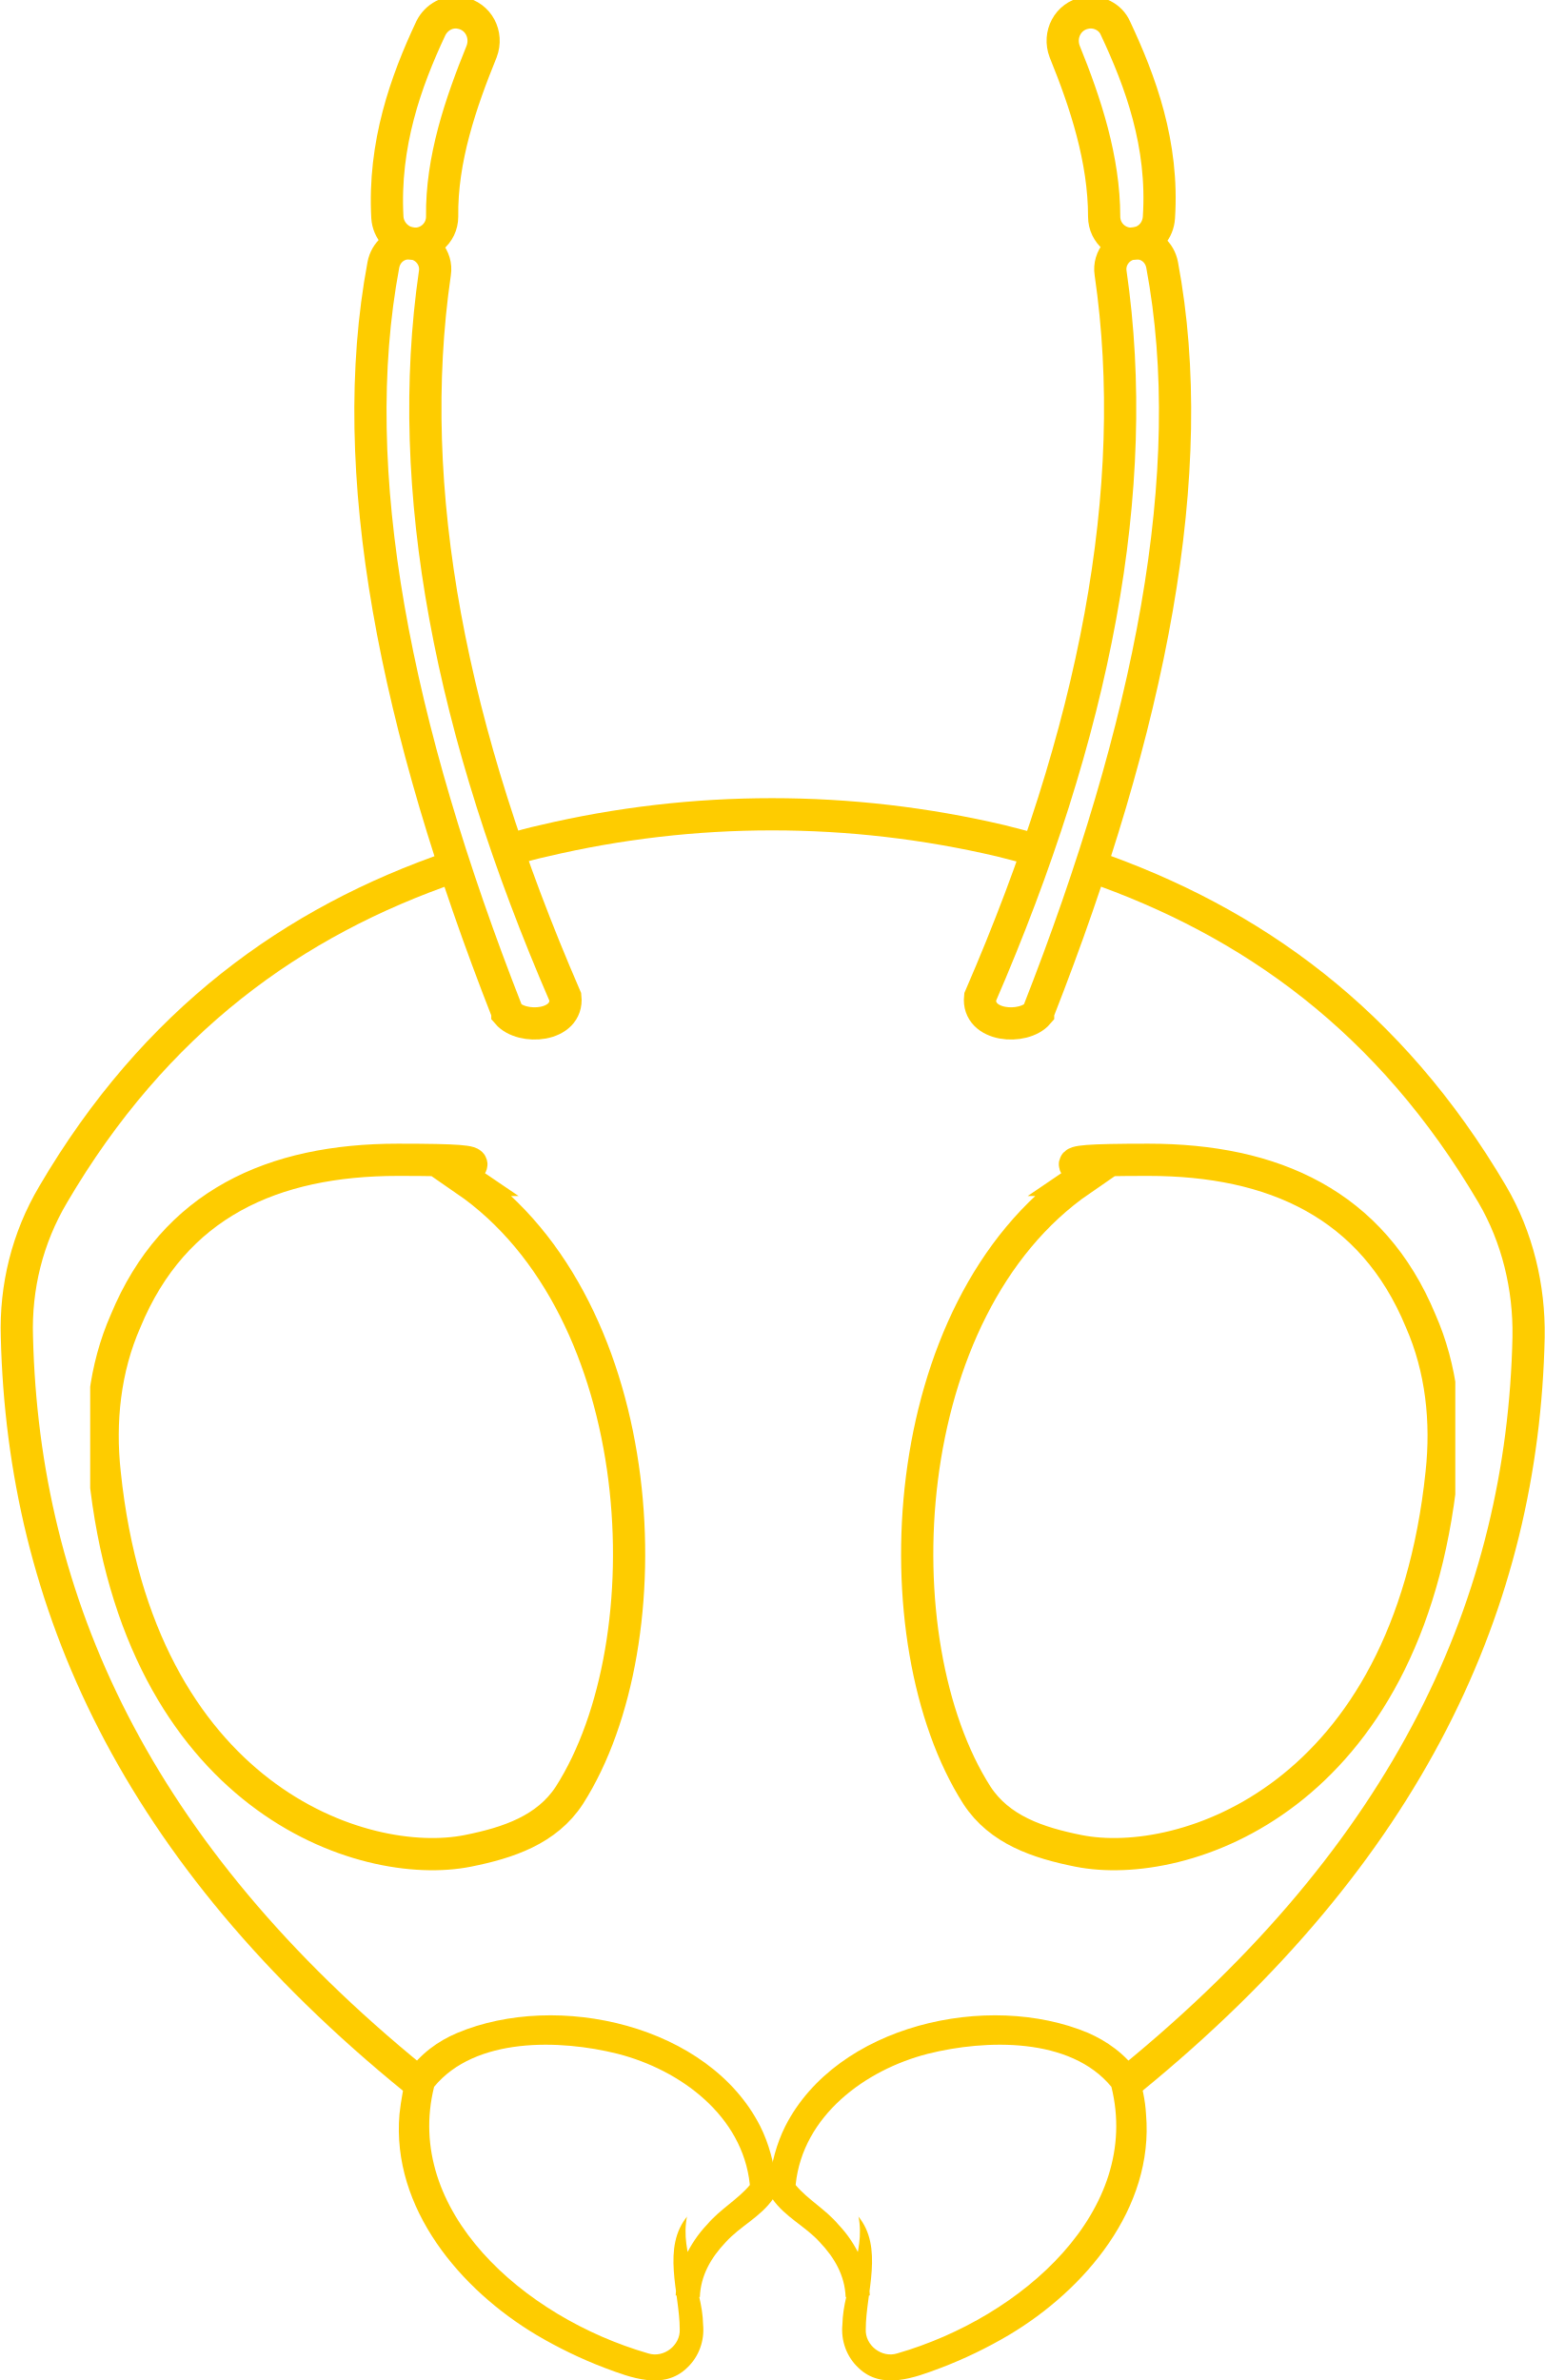
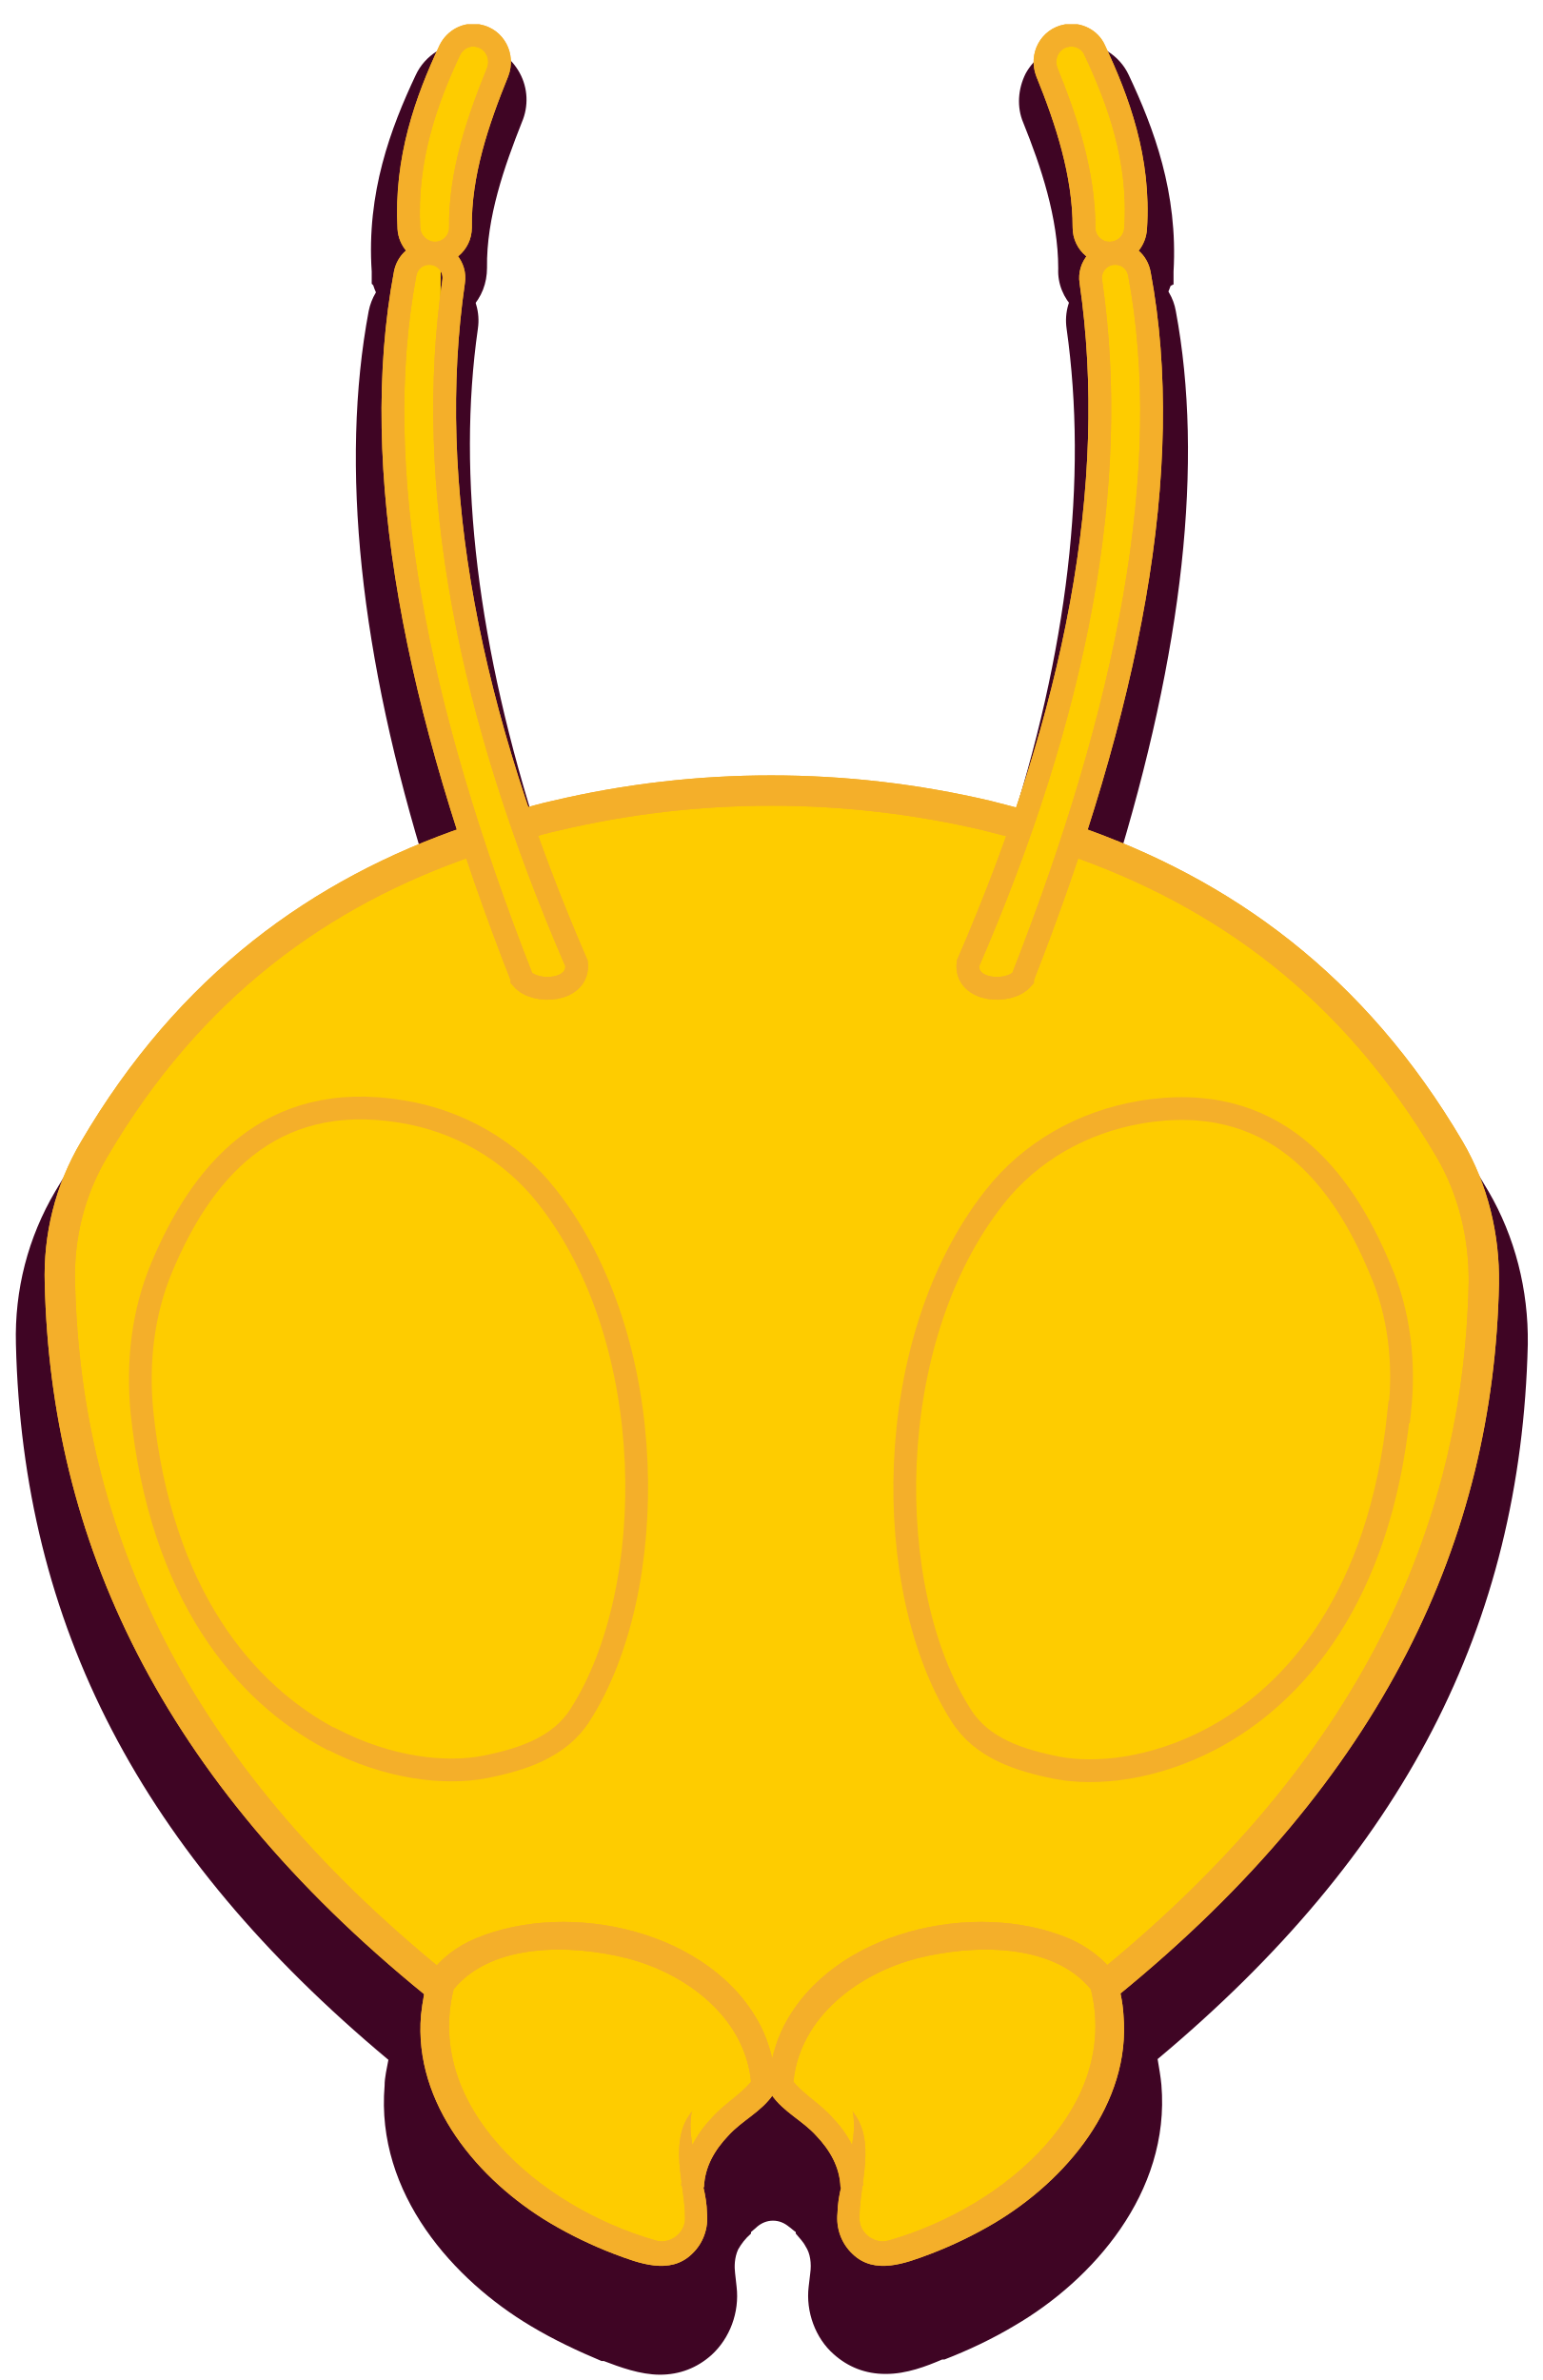
- <svg xmlns="http://www.w3.org/2000/svg" id="Capa_2" version="1.1" viewBox="0 0 191.8 295.5">
+ <svg xmlns="http://www.w3.org/2000/svg" version="1.1" viewBox="0 0 203.4 313.7">
  <defs>
    <style>
      .st0 {
        fill: #fecc00;
      }

-       .st1, .st2 {
+       .st1 {
+         stroke-width: 3px;
+       }
+ 
+       .st1, .st2, .st3 {
        fill: none;
      }

-       .st3 {
+       .st1, .st3 {
+         stroke: #f4af2a;
+         stroke-miterlimit: 10;
+       }
+ 
+       .st4 {
        clip-path: url(#clippath-1);
      }

-       .st2 {
-         stroke: #fecc00;
-         stroke-miterlimit: 10;
+       .st5 {
+         fill: #f4af2a;
+       }
+ 
+       .st6 {
+         fill: #3f0524;
+       }
+ 
+       .st7 {
+         clip-path: url(#clippath-3);
+       }
+ 
+       .st3 {
        stroke-width: 4px;
      }

-       .st4 {
+       .st8 {
+         clip-path: url(#clippath-2);
+       }
+ 
+       .st9 {
        clip-path: url(#clippath);
      }
    </style>
    <clipPath id="clippath">
-       <rect class="st1" x="11.2" width="85.2" height="295.5" />
+       <rect class="st2" x="17" y="3.2" width="85.2" height="295.5" />
    </clipPath>
    <clipPath id="clippath-1">
-       <rect class="st1" x="95.5" width="85.2" height="295.5" />
+       <rect class="st2" x="101.3" y="3.2" width="85.2" height="295.5" />
+     </clipPath>
+     <clipPath id="clippath-2">
+       <rect class="st2" x="17" y="3.2" width="85.2" height="295.5" />
+     </clipPath>
+     <clipPath id="clippath-3">
+       <rect class="st2" x="101.3" y="3.2" width="85.2" height="295.5" />
    </clipPath>
  </defs>
-   <g id="Capa_2-2">
+   <g id="Capa_3">
    <g>
-       <g id="_Repetición_de_espejo_">
-         <g class="st4">
-           <g>
-             <path class="st0" d="M85.3,275.2c-.9,4.6,1.9,8.7,2,13.4.2,2-.5,4-2,5.4-2.9,2.8-7,1.2-10.2,0-2.9-1.1-5.8-2.5-8.5-4.1-9.4-5.6-18-15.7-17-27.4.2-1.8.5-3.5,1-5.2,1.6-2.3,3.8-3.9,6.2-4.9,12.4-5.2,31.2-1,37.6,11.6,1.1,2.2,1.7,4.6,2,7v-.5c.2.8,0,1.9-.4,2.5-1.6,2.3-4.1,3.4-5.9,5.4-1.8,1.9-3.1,4.1-3.2,6.8l-3-.2c.1-3.2,1.7-6.5,3.9-8.8,1.6-1.9,3.8-3.1,5.3-4.9,0,0,0,0,0,0,0,.1,0,.3,0,.4v-.5c-.9-8.5-8.6-14.2-16.4-16.2-7.2-1.8-17.7-2.1-22.8,4.1-3.8,15.3,11,28.6,26.6,33.1,1.9.6,4-1,3.9-3,0-4.5-2.3-10.2,1-14.1h0Z" />
-             <path class="st2" d="M63,125.8c1.8,2.1,7.6,1.7,7.2-2-14.3-33-20.1-63.1-16.2-89.9.3-1.9-1.2-3.7-3.2-3.7h0c-1.6,0-2.9,1.1-3.2,2.7-4.8,25.6,1.4,57.1,15.4,92.8Z" />
-             <path class="st2" d="M48.1,27c-.5-9.1,2.3-16.9,5.4-23.5.7-1.4,2.2-2.2,3.7-1.9h0c2.2.4,3.4,2.7,2.6,4.8-2.6,6.4-5,13.4-4.9,20.5,0,2.1-1.9,3.7-4,3.3h0c-1.5-.3-2.7-1.6-2.8-3.2h0Z" />
-             <path class="st2" d="M57.8,146.5c23.2,16,25.1,57.3,12.9,76.4-2.8,4.3-7.6,5.9-12.6,6.9-13,2.6-40.9-6.5-45.1-46.9-.7-6.4,0-13,2.6-18.9,6-14.5,18.3-20,33.8-20s6,.8,8.5,2.5h0Z" />
+       <path class="st6" d="M116.7,312.9c-2.6,0-4.9-.9-6.8-2.6-2.4-2.1-3.7-5.6-3.3-8.9l.2-1.7c.2-1.4,0-2.7-.6-3.6-.3-.6-.8-1.1-1.3-1.7v-.2c-.3-.2-.6-.5-.9-.7-.6-.5-1.3-.8-2.1-.8s-1.5.3-2.1.8c-.3.3-.6.5-.8.7v.2c-.8.7-1.3,1.4-1.7,2.1-.5,1.1-.5,2.3-.4,3.1l.2,1.8c.4,3.4-.9,6.8-3.3,9-1.9,1.7-4.2,2.6-6.8,2.6s-5.3-1-7.4-1.8h-.3c-3.1-1.3-6.3-2.8-9.3-4.6-10.1-6-20.5-17.4-19.3-31.7,0-1.1.3-2.3.5-3.4C18.5,244.2,3,214.2,2.1,177.2c-.2-7.2,1.6-14.1,5.2-20.2,11.8-20,27.9-33.7,49.1-41.8-9-28.9-11.6-53.9-7.8-74.2.7-3.5,3.7-6,7.2-6s4.1.9,5.5,2.5c1.4,1.6,2,3.7,1.7,5.8-2.8,19.5,0,42.1,8.1,67.2.2,0,.5-.1.7-.2,9.8-2.3,19.8-3.5,29.9-3.5h.3c10,0,19.9,1.2,29.6,3.5.4,0,.7.2,1.1.3,8.1-24.8,10.7-47.5,7.9-67.3-.3-2.1.3-4.2,1.7-5.8,1.4-1.6,3.4-2.5,5.5-2.5,3.5,0,6.6,2.5,7.2,6,3.7,19.8,1,44.7-8.1,74.1,21.3,8.1,37.5,21.9,49.3,41.9,3.5,6,5.3,13,5.2,20.2-.9,37.1-16.4,67.1-48.8,94.2.2,1.2.4,2.3.5,3.4,1.2,14.3-9.2,25.8-19.3,31.7-3,1.8-6.2,3.3-9.3,4.5h-.3c-2.1.9-4.7,1.9-7.4,1.9Z" />
+       <path class="st6" d="M56.6,42.9c-.5,0-1,0-1.5-.1h-.2c-2.7-.6-4.9-2.6-5.7-5.2l-.2-.2v-1.6c-.7-10.4,2.5-18.9,5.8-25.9,1.2-2.6,3.9-4.3,6.8-4.3s1,0,1.5.1h.2c2.2.5,4.1,1.9,5.2,3.9,1.1,2,1.2,4.4.3,6.5-2.3,5.8-4.7,12.6-4.6,19.2,0,2-.7,3.9-2.1,5.3-1.4,1.4-3.3,2.2-5.3,2.2Z" />
+       <path class="st6" d="M146.9,42.9c-2,0-3.9-.8-5.3-2.2-1.4-1.4-2.2-3.3-2.1-5.3,0-6.7-2.3-13.5-4.6-19.2-.9-2.1-.7-4.5.3-6.5,1.1-2,3-3.4,5.2-3.9.6-.1,1.1-.2,1.6-.2,2.9,0,5.6,1.7,6.8,4.3,3.3,7,6.5,15.5,5.9,25.9v1.7c-.1,0-.4.2-.4.2-.8,2.5-2.9,4.4-5.6,5h-.2c-.5.1-1,.2-1.5.2h0Z" />
+     </g>
+   </g>
+   <g id="Capa_2">
+     <path class="st0" d="M58.1,261.4c-36.3-23.6-49.2-61.8-51-97.5,12.2-31.1,31.7-45.9,55-52.3-9.9-27.5-11.7-53.6-7.6-78.7-.7-11.5.7-21,6.1-26.9,3.3-1.6,5.2-1.4,4.2,2.5-2.3,9.7-2.7,22.5-6.7,24.9-.1,26.2,0,52.3,11.9,75.2,21.2-6.2,42.5-6,63.7.6,10.7-31.5,13.7-55.4,10.2-73.1-1.2-10.4-2.8-20.2-5.5-27.7.6-3.7,2.1-5.3,5.9-1.9,3.6,6.7,6.4,14.2,4.8,26.4,5.7,23.7,1.2,54.2-7.3,76.3,26.6,12.3,45.5,29.4,53.8,52.8.9,41.9-17.4,74.4-49.4,100.3,4.2,12.5-11.5,34.5-31.6,34.3-4.3,1.9,2.1-11.3-11-22.2h-3.3c-15.4,10-4.6,19.9-9.8,21.5-23,3.5-38.7-26.3-32.5-34.7Z" />
+     <g id="Capa_2-2">
+       <g>
+         <g id="_Repetición_de_espejo_">
+           <g class="st9">
+             <g>
+               <path class="st5" d="M91.2,278.3c-.9,4.6,1.9,8.7,2,13.4.2,2-.5,4-2,5.4-2.9,2.8-7,1.2-10.2,0-2.9-1.1-5.8-2.5-8.5-4.1-9.4-5.6-18-15.7-17-27.4.2-1.8.5-3.5,1-5.2,1.6-2.3,3.8-3.9,6.2-4.9,12.4-5.2,31.2-1,37.6,11.6,1.1,2.2,1.7,4.6,2,7v-.5c.2.8,0,1.9-.4,2.5-1.6,2.3-4.1,3.4-5.9,5.4-1.8,1.9-3.1,4.1-3.2,6.8l-3-.2c.1-3.2,1.7-6.5,3.9-8.8,1.6-1.9,3.8-3.1,5.3-4.9,0,0,0,0,0,0,0,.1,0,.3,0,.4v-.5c-.9-8.5-8.6-14.2-16.4-16.2-7.2-1.8-17.7-2.1-22.8,4.1-3.8,15.3,11,28.6,26.6,33.1,1.9.6,4-1,3.9-3,0-4.5-2.3-10.2,1-14.1h0Z" />
+               <path class="st1" d="M68.8,129c1.8,2.1,7.6,1.7,7.2-2-14.3-33-20.1-63.1-16.2-89.9.3-1.9-1.2-3.7-3.2-3.7h0c-1.6,0-2.9,1.1-3.2,2.7-4.8,25.6,1.4,57.1,15.4,92.8Z" />
+               <path class="st1" d="M53.9,30.1c-.5-9.1,2.3-16.9,5.4-23.5.7-1.4,2.2-2.2,3.7-1.9h0c2.2.4,3.4,2.7,2.6,4.8-2.6,6.4-5,13.4-4.9,20.5,0,2.1-1.9,3.7-4,3.3h0c-1.5-.3-2.7-1.6-2.8-3.2h0Z" />
+               <path class="st1" d="M43.7,229.2c7.5,3.9,15,4.7,20.2,3.7,5-1,9.9-2.6,12.6-6.9,10.5-16.4,10.6-49.3-4.4-68.3-4.7-6-11.6-10-19.2-11.2-17.6-2.9-26.5,8.4-31.6,20.6-2.5,6-3.2,12.5-2.6,18.9,2.5,24.3,13.6,37.2,24.9,43.2Z" />
+             </g>
+           </g>
+         </g>
+         <g id="_Repetición_de_espejo_-2">
+           <g class="st4">
+             <g>
+               <path class="st5" d="M112.4,278.3c.9,4.6-1.9,8.7-2,13.4-.2,2,.5,4,2,5.4,2.9,2.8,7,1.2,10.2,0,2.9-1.1,5.8-2.5,8.5-4.1,9.4-5.6,18-15.7,17-27.4-.1-1.8-.5-3.5-1-5.2-1.6-2.3-3.9-3.9-6.2-4.9-12.4-5.2-31.2-1-37.6,11.6-1.1,2.2-1.7,4.6-2,7v-.5c-.2.8,0,1.9.4,2.5,1.6,2.3,4.1,3.4,5.9,5.4,1.8,1.9,3.1,4.1,3.2,6.8l3-.2c-.1-3.2-1.7-6.5-3.9-8.8-1.6-1.9-3.8-3.1-5.3-4.9,0,0,0,0,0,0,0,.1,0,.3,0,.4v-.5c.9-8.5,8.6-14.2,16.4-16.2,7.2-1.8,17.7-2.1,22.8,4.1,3.8,15.3-11,28.6-26.6,33.1-1.9.6-4-1-3.9-3,0-4.5,2.3-10.2-1-14.1h0Z" />
+               <path class="st1" d="M134.8,129c-1.8,2.1-7.6,1.7-7.2-2,14.3-33,20.1-63.1,16.2-89.9-.3-1.9,1.2-3.7,3.2-3.7h0c1.6,0,2.9,1.1,3.2,2.7,4.8,25.6-1.4,57.1-15.4,92.8Z" />
+               <path class="st1" d="M149.7,30.1c.6-9.1-2.3-16.9-5.4-23.5-.6-1.4-2.2-2.2-3.7-1.9h0c-2.2.4-3.4,2.7-2.6,4.8,2.6,6.4,4.9,13.4,4.9,20.5,0,2.1,1.9,3.7,4,3.3h0c1.6-.3,2.7-1.6,2.8-3.2h0Z" />
+             </g>
          </g>
        </g>
      </g>
-       <g id="_Repetición_de_espejo_-2">
-         <g class="st3">
-           <g>
-             <path class="st0" d="M106.6,275.2c.9,4.6-1.9,8.7-2,13.4-.2,2,.5,4,2,5.4,2.9,2.8,7,1.2,10.2,0,2.9-1.1,5.8-2.5,8.5-4.1,9.4-5.6,18-15.7,17-27.4-.1-1.8-.5-3.5-1-5.2-1.6-2.3-3.9-3.9-6.2-4.9-12.4-5.2-31.2-1-37.6,11.6-1.1,2.2-1.7,4.6-2,7v-.5c-.2.8,0,1.9.4,2.5,1.6,2.3,4.1,3.4,5.9,5.4,1.8,1.9,3.1,4.1,3.2,6.8l3-.2c-.1-3.2-1.7-6.5-3.9-8.8-1.6-1.9-3.8-3.1-5.3-4.9,0,0,0,0,0,0,0,.1,0,.3,0,.4v-.5c.9-8.5,8.6-14.2,16.4-16.2,7.2-1.8,17.7-2.1,22.8,4.1,3.8,15.3-11,28.6-26.6,33.1-1.9.6-4-1-3.9-3,0-4.5,2.3-10.2-1-14.1h0Z" />
-             <path class="st2" d="M128.9,125.8c-1.8,2.1-7.6,1.7-7.2-2,14.3-33,20.1-63.1,16.2-89.9-.3-1.9,1.2-3.7,3.2-3.7h0c1.6,0,2.9,1.1,3.2,2.7,4.8,25.6-1.4,57.1-15.4,92.8Z" />
-             <path class="st2" d="M143.9,27c.6-9.1-2.3-16.9-5.4-23.5-.6-1.4-2.2-2.2-3.7-1.9h0c-2.2.4-3.4,2.7-2.6,4.8,2.6,6.4,4.9,13.4,4.9,20.5,0,2.1,1.9,3.7,4,3.3h0c1.6-.3,2.7-1.6,2.8-3.2h0Z" />
-             <path class="st2" d="M134.2,146.5c-23.2,16-25.1,57.3-12.9,76.4,2.8,4.3,7.6,5.9,12.6,6.9,13,2.6,40.9-6.5,45.1-46.9.7-6.4,0-13-2.6-18.9-6-14.5-18.3-20-33.8-20s-6,.8-8.5,2.5h0Z" />
+       <path class="st3" d="M62.1,110.8c-19.9,6.8-37.1,19.2-49.7,40.7-3.2,5.4-4.7,11.5-4.5,17.7.8,32.9,14.7,64,49.4,92.2" />
+       <path class="st3" d="M134.7,108.7c-1.5-.4-3-.8-4.6-1.2-18.7-4.4-38.2-4.4-56.8,0-1.4.3-2.8.7-4.2,1.1" />
+       <path class="st3" d="M146.2,261.4c34.7-28.3,48.7-59.4,49.4-92.2.1-6.2-1.4-12.4-4.5-17.7-12.7-21.6-29.9-33.9-49.9-40.8" />
+     </g>
+     <g id="Capa_2-21" data-name="Capa_2-2">
+       <g>
+         <g id="_Repetición_de_espejo_1" data-name="_Repetición_de_espejo_">
+           <g class="st8">
+             <g>
+               <path class="st5" d="M91.2,278.3c-.9,4.6,1.9,8.7,2,13.4.2,2-.5,4-2,5.4-2.9,2.8-7,1.2-10.2,0-2.9-1.1-5.8-2.5-8.5-4.1-9.4-5.6-18-15.7-17-27.4.2-1.8.5-3.5,1-5.2,1.6-2.3,3.8-3.9,6.2-4.9,12.4-5.2,31.2-1,37.6,11.6,1.1,2.2,1.7,4.6,2,7v-.5c.2.8,0,1.9-.4,2.5-1.6,2.3-4.1,3.4-5.9,5.4-1.8,1.9-3.1,4.1-3.2,6.8l-3-.2c.1-3.2,1.7-6.5,3.9-8.8,1.6-1.9,3.8-3.1,5.3-4.9,0,0,0,0,0,0,0,.1,0,.3,0,.4v-.5c-.9-8.5-8.6-14.2-16.4-16.2-7.2-1.8-17.7-2.1-22.8,4.1-3.8,15.3,11,28.6,26.6,33.1,1.9.6,4-1,3.9-3,0-4.5-2.3-10.2,1-14.1h0Z" />
+               <path class="st1" d="M68.8,129c1.8,2.1,7.6,1.7,7.2-2-14.3-33-20.1-63.1-16.2-89.9.3-1.9-1.2-3.7-3.2-3.7h0c-1.6,0-2.9,1.1-3.2,2.7-4.8,25.6,1.4,57.1,15.4,92.8Z" />
+               <path class="st1" d="M53.9,30.1c-.5-9.1,2.3-16.9,5.4-23.5.7-1.4,2.2-2.2,3.7-1.9h0c2.2.4,3.4,2.7,2.6,4.8-2.6,6.4-5,13.4-4.9,20.5,0,2.1-1.9,3.7-4,3.3h0c-1.5-.3-2.7-1.6-2.8-3.2h0Z" />
+             </g>
+           </g>
+         </g>
+         <g id="_Repetición_de_espejo_-21" data-name="_Repetición_de_espejo_-2">
+           <g class="st7">
+             <g>
+               <path class="st5" d="M112.4,278.3c.9,4.6-1.9,8.7-2,13.4-.2,2,.5,4,2,5.4,2.9,2.8,7,1.2,10.2,0,2.9-1.1,5.8-2.5,8.5-4.1,9.4-5.6,18-15.7,17-27.4-.1-1.8-.5-3.5-1-5.2-1.6-2.3-3.9-3.9-6.2-4.9-12.4-5.2-31.2-1-37.6,11.6-1.1,2.2-1.7,4.6-2,7v-.5c-.2.8,0,1.9.4,2.5,1.6,2.3,4.1,3.4,5.9,5.4,1.8,1.9,3.1,4.1,3.2,6.8l3-.2c-.1-3.2-1.7-6.5-3.9-8.8-1.6-1.9-3.8-3.1-5.3-4.9,0,0,0,0,0,0,0,.1,0,.3,0,.4v-.5c.9-8.5,8.6-14.2,16.4-16.2,7.2-1.8,17.7-2.1,22.8,4.1,3.8,15.3-11,28.6-26.6,33.1-1.9.6-4-1-3.9-3,0-4.5,2.3-10.2-1-14.1h0Z" />
+               <path class="st1" d="M134.8,129c-1.8,2.1-7.6,1.7-7.2-2,14.3-33,20.1-63.1,16.2-89.9-.3-1.9,1.2-3.7,3.2-3.7h0c1.6,0,2.9,1.1,3.2,2.7,4.8,25.6-1.4,57.1-15.4,92.8Z" />
+               <path class="st1" d="M149.7,30.1c.6-9.1-2.3-16.9-5.4-23.5-.6-1.4-2.2-2.2-3.7-1.9h0c-2.2.4-3.4,2.7-2.6,4.8,2.6,6.4,4.9,13.4,4.9,20.5,0,2.1,1.9,3.7,4,3.3h0c1.6-.3,2.7-1.6,2.8-3.2h0Z" />
+             </g>
          </g>
        </g>
      </g>
+       <path class="st3" d="M62.1,110.8c-19.9,6.8-37.1,19.2-49.7,40.7-3.2,5.4-4.7,11.5-4.5,17.7.8,32.9,14.7,64,49.4,92.2" />
+       <path class="st3" d="M134.7,108.7c-1.5-.4-3-.8-4.6-1.2-18.7-4.4-38.2-4.4-56.8,0-1.4.3-2.8.7-4.2,1.1" />
+       <path class="st3" d="M146.2,261.4c34.7-28.3,48.7-59.4,49.4-92.2.1-6.2-1.4-12.4-4.5-17.7-12.7-21.6-29.9-33.9-49.9-40.8" />
+       <path class="st1" d="M184.5,186.1c.7-6.4,0-13-2.6-18.9-5.1-12.2-14-23.6-31.6-20.6-7.6,1.3-14.5,5.2-19.2,11.2-15,19-14.9,51.9-4.4,68.3,2.7,4.3,7.6,5.9,12.6,6.9,5.2,1,12.7.2,20.2-3.7,11.3-5.9,22.4-18.9,24.9-43.2Z" />
    </g>
-     <path class="st2" d="M56.3,107.6c-19.9,6.8-37.1,19.2-49.7,40.7-3.2,5.4-4.7,11.5-4.5,17.7.8,32.9,14.7,64,49.4,92.2" />
-     <path class="st2" d="M128.9,105.6c-1.5-.4-3-.8-4.6-1.2-18.7-4.4-38.2-4.4-56.8,0-1.4.3-2.8.7-4.2,1.1" />
-     <path class="st2" d="M140.4,258.2c34.7-28.3,48.7-59.4,49.4-92.2.1-6.2-1.4-12.4-4.5-17.7-12.7-21.6-29.9-33.9-49.9-40.8" />
  </g>
</svg>
